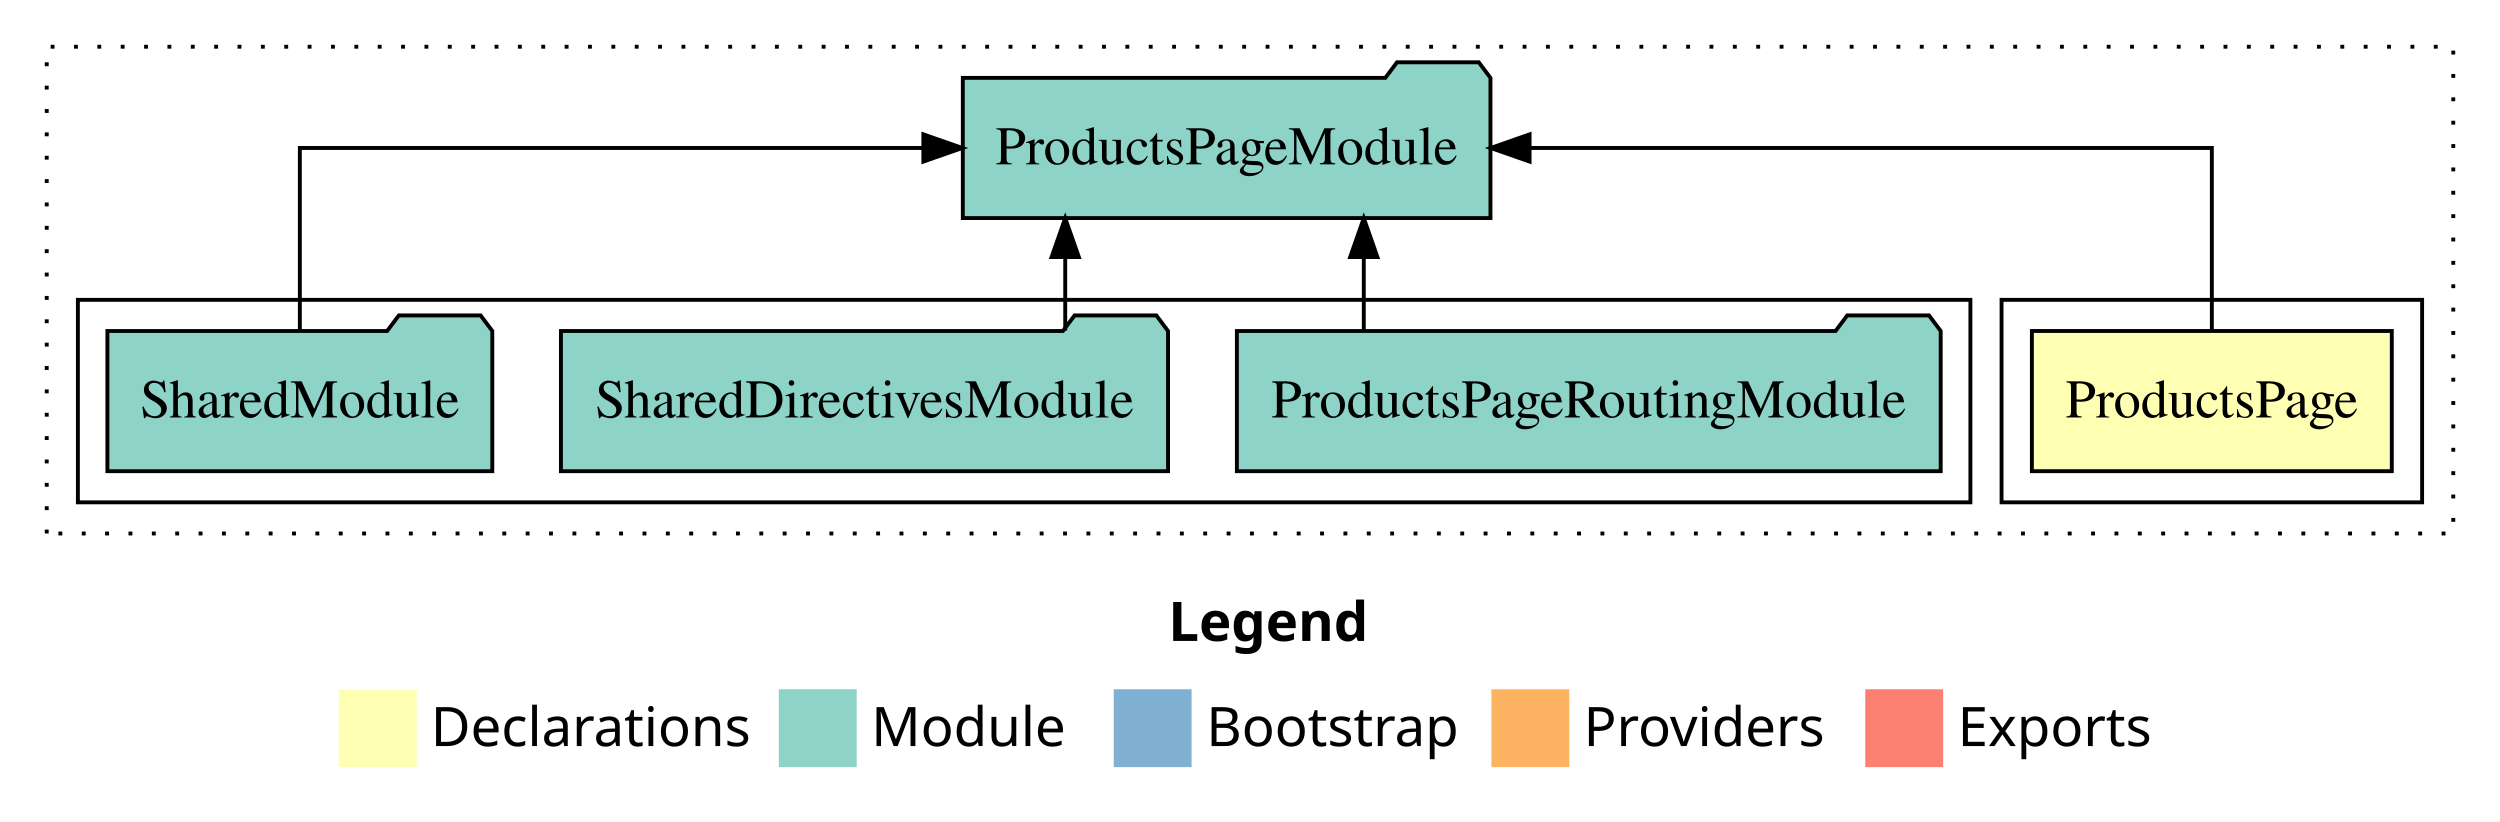
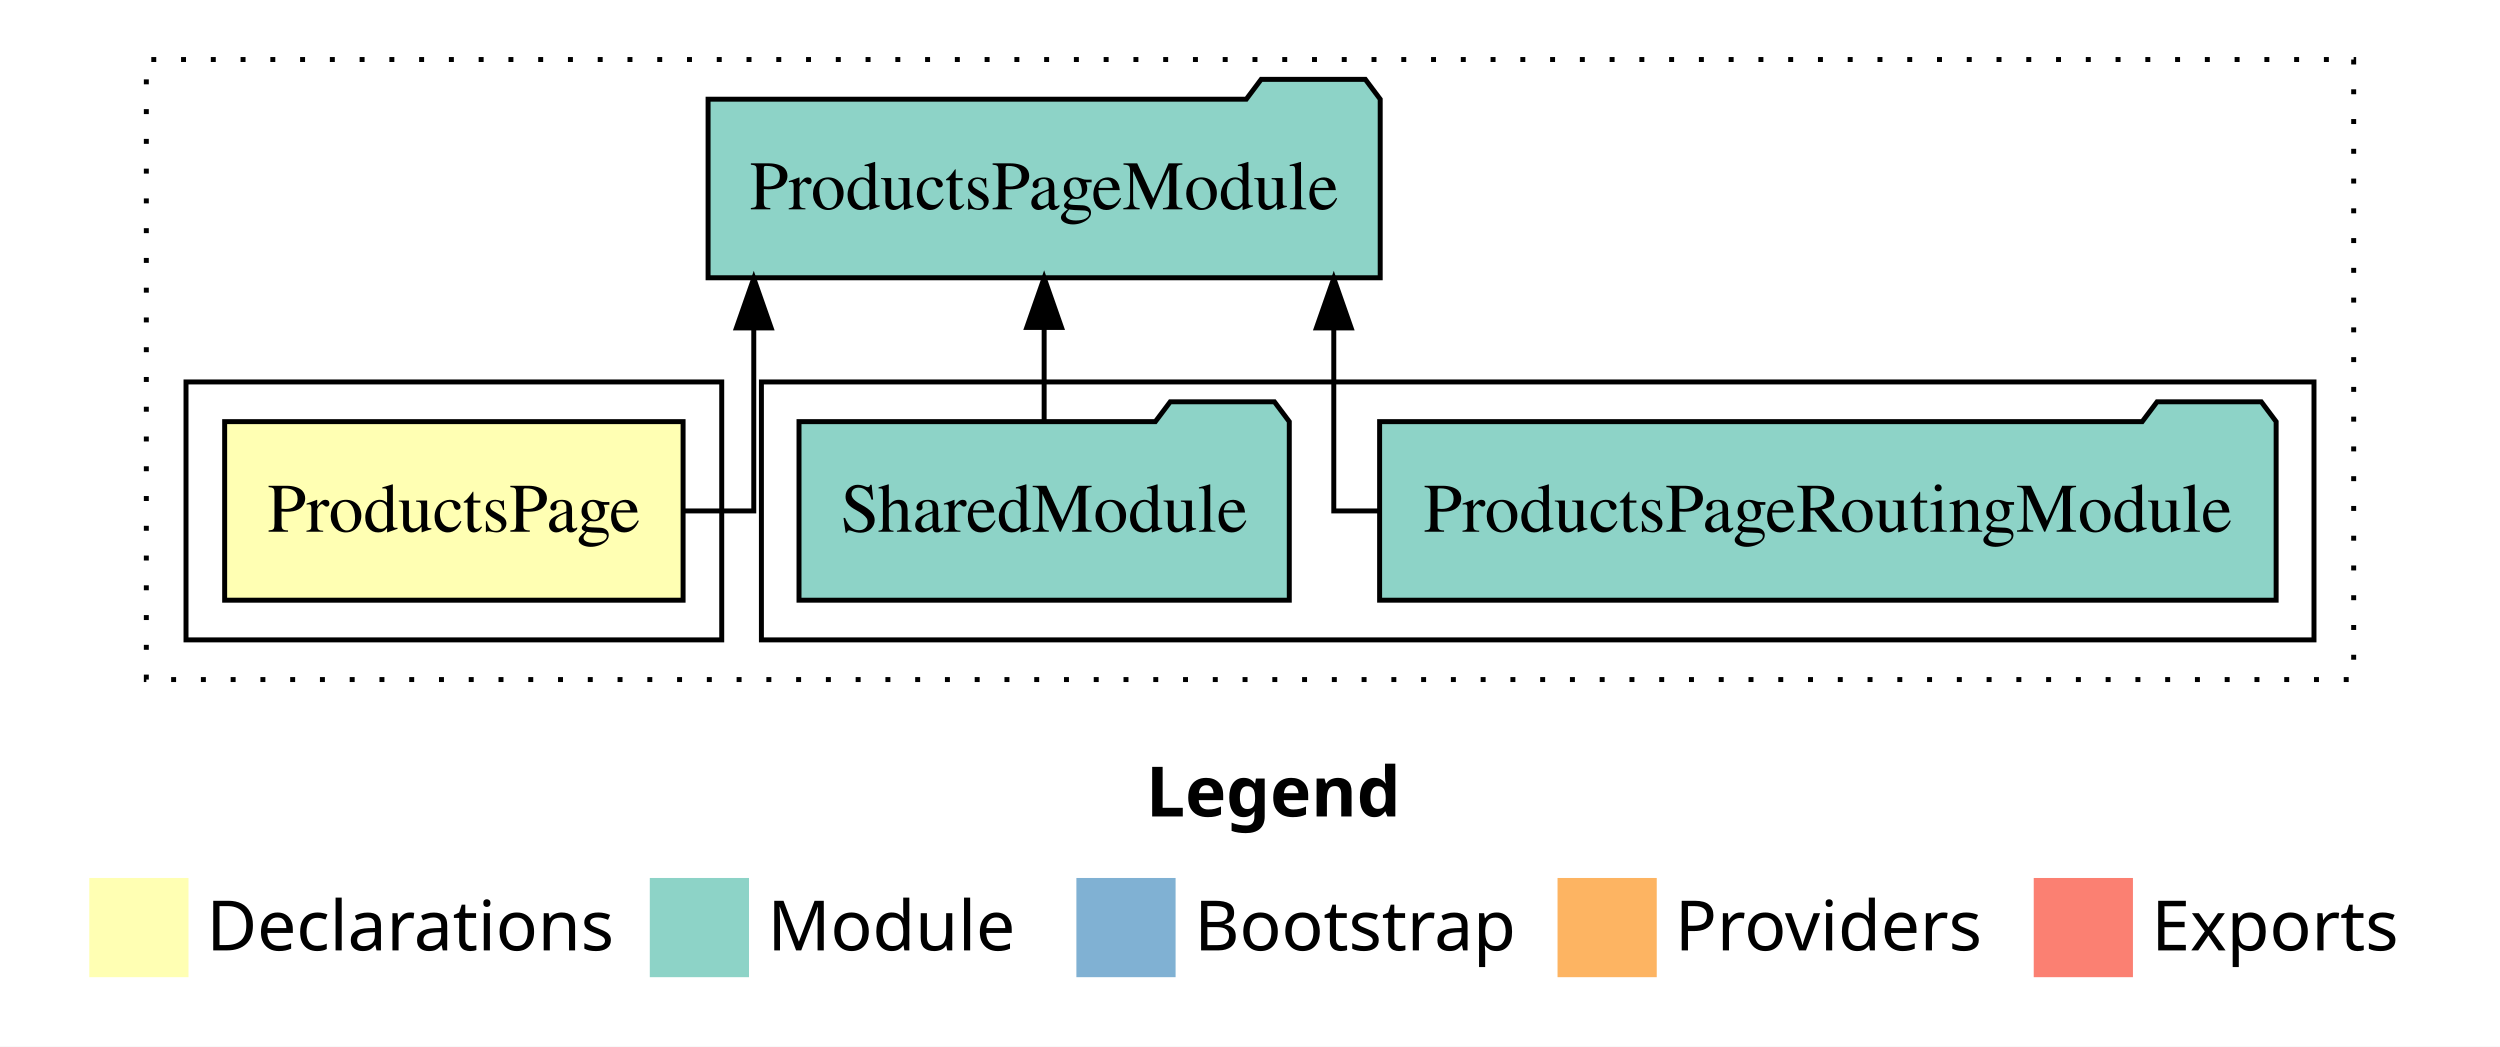
- <svg xmlns="http://www.w3.org/2000/svg" width="642pt" height="211pt" viewBox="0.00 0.00 642.00 211.00">
+ <svg xmlns="http://www.w3.org/2000/svg" width="504pt" height="211pt" viewBox="0.00 0.00 504.00 211.00">
  <g id="graph0" class="graph" transform="scale(1 1) rotate(0) translate(4 207)">
-     <polygon fill="white" stroke="transparent" points="-4,4 -4,-207 638,-207 638,4 -4,4" />
-     <text text-anchor="start" x="296.01" y="-42.4" font-family="sans-serif" font-weight="bold" font-size="14.00">Legend</text>
-     <polygon fill="#ffffb3" stroke="transparent" points="83,-10 83,-30 103,-30 103,-10 83,-10" />
-     <text text-anchor="start" x="106.63" y="-15.4" font-family="sans-serif" font-size="14.00">  Declarations</text>
-     <polygon fill="#8dd3c7" stroke="transparent" points="196,-10 196,-30 216,-30 216,-10 196,-10" />
-     <text text-anchor="start" x="219.73" y="-15.4" font-family="sans-serif" font-size="14.00">  Module</text>
-     <polygon fill="#80b1d3" stroke="transparent" points="282,-10 282,-30 302,-30 302,-10 282,-10" />
-     <text text-anchor="start" x="305.78" y="-15.4" font-family="sans-serif" font-size="14.00">  Bootstrap</text>
-     <polygon fill="#fdb462" stroke="transparent" points="379,-10 379,-30 399,-30 399,-10 379,-10" />
-     <text text-anchor="start" x="402.67" y="-15.4" font-family="sans-serif" font-size="14.00">  Providers</text>
-     <polygon fill="#fb8072" stroke="transparent" points="475,-10 475,-30 495,-30 495,-10 475,-10" />
-     <text text-anchor="start" x="498.73" y="-15.4" font-family="sans-serif" font-size="14.00">  Exports</text>
+     <polygon fill="white" stroke="transparent" points="-4,4 -4,-207 500,-207 500,4 -4,4" />
+     <text text-anchor="start" x="227.01" y="-42.4" font-family="sans-serif" font-weight="bold" font-size="14.00">Legend</text>
+     <polygon fill="#ffffb3" stroke="transparent" points="14,-10 14,-30 34,-30 34,-10 14,-10" />
+     <text text-anchor="start" x="37.63" y="-15.4" font-family="sans-serif" font-size="14.00">  Declarations</text>
+     <polygon fill="#8dd3c7" stroke="transparent" points="127,-10 127,-30 147,-30 147,-10 127,-10" />
+     <text text-anchor="start" x="150.73" y="-15.4" font-family="sans-serif" font-size="14.00">  Module</text>
+     <polygon fill="#80b1d3" stroke="transparent" points="213,-10 213,-30 233,-30 233,-10 213,-10" />
+     <text text-anchor="start" x="236.78" y="-15.4" font-family="sans-serif" font-size="14.00">  Bootstrap</text>
+     <polygon fill="#fdb462" stroke="transparent" points="310,-10 310,-30 330,-30 330,-10 310,-10" />
+     <text text-anchor="start" x="333.67" y="-15.4" font-family="sans-serif" font-size="14.00">  Providers</text>
+     <polygon fill="#fb8072" stroke="transparent" points="406,-10 406,-30 426,-30 426,-10 406,-10" />
+     <text text-anchor="start" x="429.73" y="-15.4" font-family="sans-serif" font-size="14.00">  Exports</text>
    <g id="clust1" class="cluster">
-       <polygon fill="none" stroke="black" stroke-dasharray="1,5" points="8,-70 8,-195 626,-195 626,-70 8,-70" />
+       <polygon fill="none" stroke="black" stroke-dasharray="1,5" points="25.5,-70 25.5,-195 470.5,-195 470.5,-70 25.5,-70" />
+     </g>
+     <g id="clust4" class="cluster">
+       <polygon fill="none" stroke="black" points="149.5,-78 149.5,-130 462.5,-130 462.5,-78 149.5,-78" />
    </g>
    <g id="clust2" class="cluster">
-       <polygon fill="none" stroke="black" points="510,-78 510,-130 618,-130 618,-78 510,-78" />
-     </g>
-     <g id="clust4" class="cluster">
-       <polygon fill="none" stroke="black" points="16,-78 16,-130 502,-130 502,-78 16,-78" />
+       <polygon fill="none" stroke="black" points="33.5,-78 33.5,-130 141.5,-130 141.5,-78 33.5,-78" />
    </g>
    <g id="node1" class="node">
-       <polygon fill="#ffffb3" stroke="black" points="610.21,-122 517.79,-122 517.79,-86 610.21,-86 610.21,-122" />
-       <text text-anchor="middle" x="564" y="-99.8" font-family="Times,serif" font-size="14.00">ProductsPage</text>
+       <polygon fill="#ffffb3" stroke="black" points="133.71,-122 41.29,-122 41.29,-86 133.71,-86 133.71,-122" />
+       <text text-anchor="middle" x="87.5" y="-99.8" font-family="Times,serif" font-size="14.00">ProductsPage</text>
    </g>
    <g id="node2" class="node">
-       <polygon fill="#8dd3c7" stroke="black" points="378.75,-187 375.75,-191 354.75,-191 351.75,-187 243.25,-187 243.25,-151 378.75,-151 378.75,-187" />
-       <text text-anchor="middle" x="311" y="-164.8" font-family="Times,serif" font-size="14.00">ProductsPageModule</text>
+       <polygon fill="#8dd3c7" stroke="black" points="274.25,-187 271.25,-191 250.25,-191 247.25,-187 138.75,-187 138.75,-151 274.25,-151 274.25,-187" />
+       <text text-anchor="middle" x="206.5" y="-164.8" font-family="Times,serif" font-size="14.00">ProductsPageModule</text>
    </g>
    <g id="edge1" class="edge">
-       <path fill="none" stroke="black" d="M564,-122.11C564,-141.34 564,-169 564,-169 564,-169 388.8,-169 388.8,-169" />
-       <polygon fill="black" stroke="black" points="388.8,-165.5 378.8,-169 388.8,-172.5 388.8,-165.5" />
+       <path fill="none" stroke="black" d="M133.63,-104C141.9,-104 147.96,-104 147.96,-104 147.96,-104 147.96,-140.89 147.96,-140.89" />
+       <polygon fill="black" stroke="black" points="144.46,-140.89 147.96,-150.89 151.46,-140.89 144.46,-140.89" />
    </g>
    <g id="node3" class="node">
-       <polygon fill="#8dd3c7" stroke="black" points="494.37,-122 491.37,-126 470.37,-126 467.37,-122 313.63,-122 313.63,-86 494.37,-86 494.37,-122" />
-       <text text-anchor="middle" x="404" y="-99.8" font-family="Times,serif" font-size="14.00">ProductsPageRoutingModule</text>
+       <polygon fill="#8dd3c7" stroke="black" points="454.87,-122 451.87,-126 430.87,-126 427.87,-122 274.13,-122 274.13,-86 454.87,-86 454.87,-122" />
+       <text text-anchor="middle" x="364.5" y="-99.8" font-family="Times,serif" font-size="14.00">ProductsPageRoutingModule</text>
    </g>
    <g id="edge2" class="edge">
-       <path fill="none" stroke="black" d="M346.22,-122.11C346.22,-122.11 346.22,-140.99 346.22,-140.99" />
-       <polygon fill="black" stroke="black" points="342.72,-140.99 346.22,-150.99 349.72,-140.99 342.72,-140.99" />
+       <path fill="none" stroke="black" d="M274.08,-104C268.39,-104 264.89,-104 264.89,-104 264.89,-104 264.89,-140.89 264.89,-140.89" />
+       <polygon fill="black" stroke="black" points="261.39,-140.89 264.89,-150.89 268.39,-140.89 261.39,-140.89" />
    </g>
    <g id="node4" class="node">
-       <polygon fill="#8dd3c7" stroke="black" points="295.95,-122 292.95,-126 271.95,-126 268.95,-122 140.05,-122 140.05,-86 295.95,-86 295.95,-122" />
-       <text text-anchor="middle" x="218" y="-99.8" font-family="Times,serif" font-size="14.00">SharedDirectivesModule</text>
+       <polygon fill="#8dd3c7" stroke="black" points="255.92,-122 252.92,-126 231.92,-126 228.92,-122 157.08,-122 157.08,-86 255.92,-86 255.92,-122" />
+       <text text-anchor="middle" x="206.5" y="-99.8" font-family="Times,serif" font-size="14.00">SharedModule</text>
    </g>
    <g id="edge3" class="edge">
-       <path fill="none" stroke="black" d="M269.55,-122.11C269.55,-122.11 269.55,-140.99 269.55,-140.99" />
-       <polygon fill="black" stroke="black" points="266.05,-140.99 269.55,-150.99 273.05,-140.99 266.05,-140.99" />
-     </g>
-     <g id="node5" class="node">
-       <polygon fill="#8dd3c7" stroke="black" points="122.42,-122 119.42,-126 98.42,-126 95.42,-122 23.58,-122 23.58,-86 122.42,-86 122.42,-122" />
-       <text text-anchor="middle" x="73" y="-99.8" font-family="Times,serif" font-size="14.00">SharedModule</text>
-     </g>
-     <g id="edge4" class="edge">
-       <path fill="none" stroke="black" d="M73,-122.11C73,-141.34 73,-169 73,-169 73,-169 233.12,-169 233.12,-169" />
-       <polygon fill="black" stroke="black" points="233.12,-172.5 243.12,-169 233.12,-165.5 233.12,-172.5" />
+       <path fill="none" stroke="black" d="M206.5,-122.11C206.5,-122.11 206.5,-140.99 206.5,-140.99" />
+       <polygon fill="black" stroke="black" points="203,-140.99 206.5,-150.99 210,-140.99 203,-140.99" />
    </g>
  </g>
</svg>
